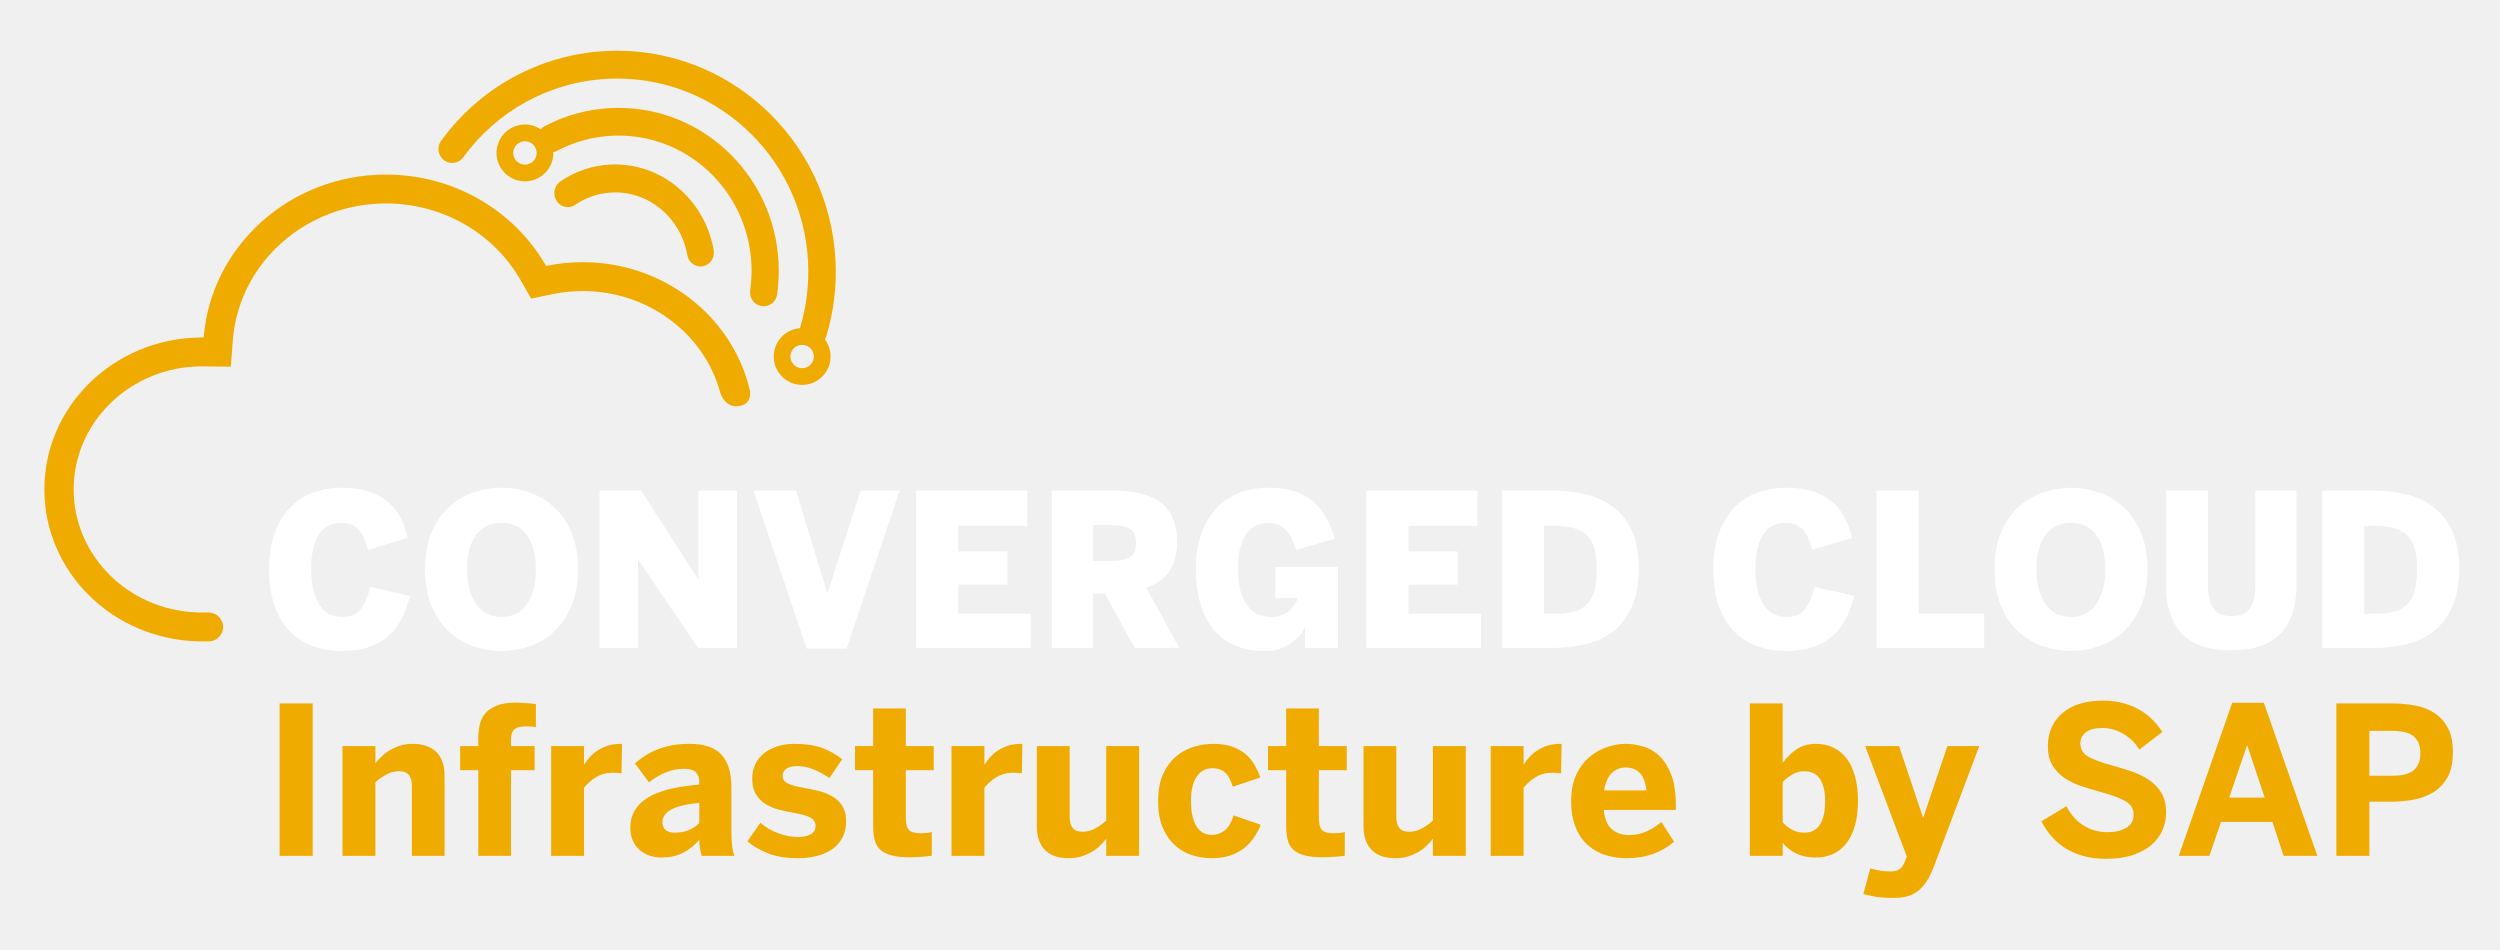
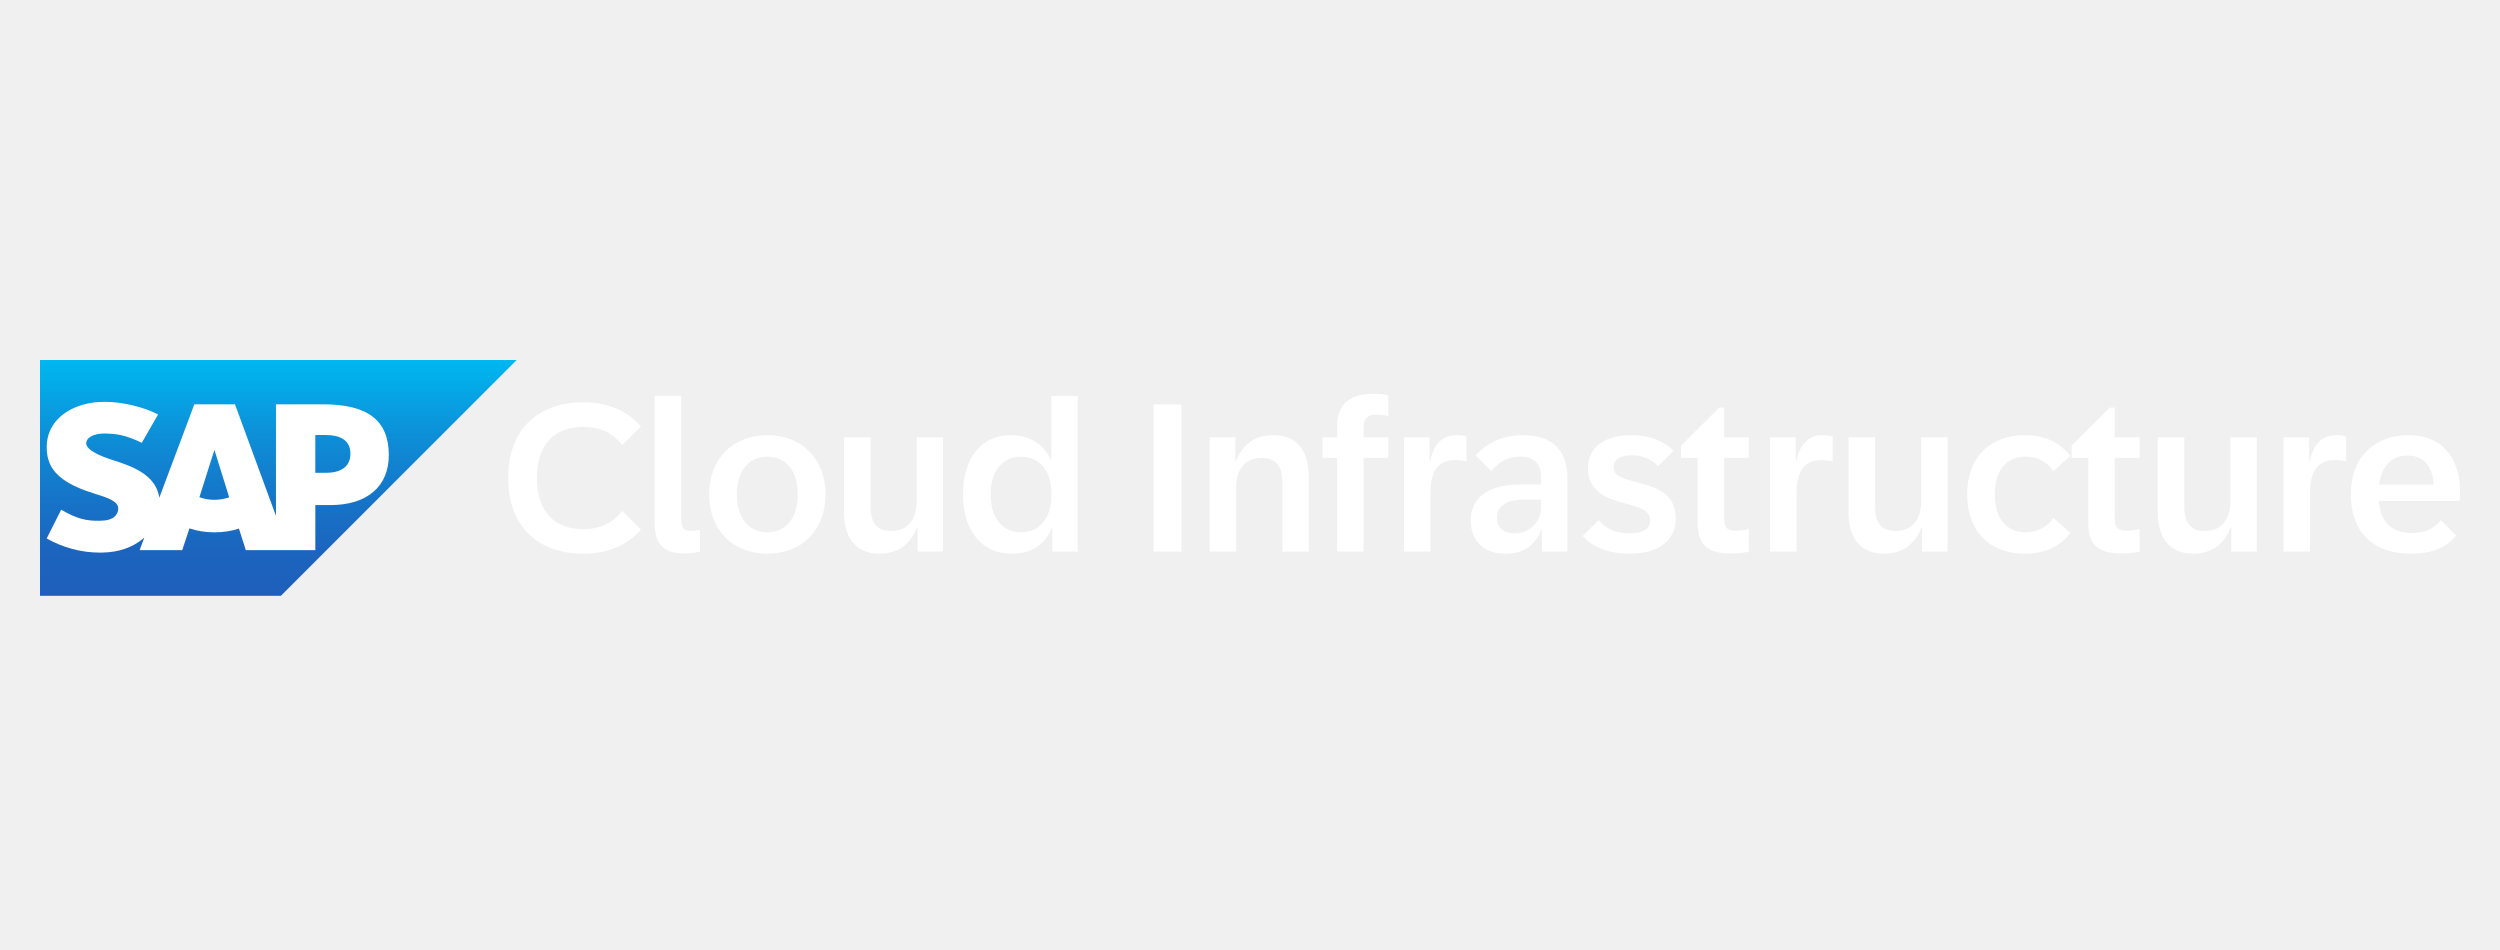
- <svg xmlns="http://www.w3.org/2000/svg" width="250" height="95" viewBox="0 0 250 95">
-   <g fill="none" fill-rule="evenodd" transform="translate(0 3)">
-     <path fill="#F0AB00" d="M19.91,61.135 C11.337,60.981 4.436,54.238 4.436,45.943 C4.436,37.647 11.337,30.904 19.91,30.75 L20.21,30.747 L20.368,30.749 C21.091,21.635 28.975,14.457 38.595,14.457 C45.492,14.457 51.497,18.146 54.61,23.594 C55.789,23.348 57.014,23.218 58.269,23.218 C66.471,23.218 73.327,28.744 75.007,36.125 C75.139,37.332 74.254,37.632 73.596,37.632 C72.972,37.632 72.316,37.176 72.034,36.278 L71.997,36.148 C70.374,30.353 64.825,26.107 58.269,26.107 C57.38,26.107 56.503,26.185 55.645,26.337 L55.217,26.42 L53.113,26.859 L52.057,25.012 C49.432,20.418 44.468,17.466 38.935,17.349 L38.595,17.346 C30.65,17.346 24.067,23.171 23.316,30.681 L23.29,30.974 L23.076,33.671 L20.21,33.636 C13.102,33.636 7.366,39.161 7.366,45.943 C7.366,52.544 12.806,57.969 19.64,58.238 L19.93,58.247 L20.864,58.251 C21.663,58.251 22.31,58.898 22.31,59.696 C22.31,60.495 21.663,61.142 20.864,61.142 L19.91,61.135 Z" />
-     <path fill="#F0AB00" fill-rule="nonzero" d="M83.548,23.001 C83.684,25.607 83.37,28.175 82.63,30.62 C82.595,30.735 82.546,30.843 82.486,30.942 C82.815,31.377 83.022,31.914 83.053,32.501 C83.135,34.068 81.931,35.405 80.364,35.488 C78.797,35.57 77.46,34.366 77.378,32.799 C77.297,31.255 78.464,29.934 79.997,29.817 C79.999,29.813 80.001,29.806 80.003,29.8 C80.648,27.666 80.923,25.423 80.804,23.145 C80.246,12.508 71.257,4.332 60.724,4.884 C54.925,5.188 49.694,8.097 46.326,12.731 C45.876,13.35 45.016,13.482 44.405,13.025 C43.793,12.569 43.662,11.697 44.112,11.079 C47.963,5.78 53.95,2.451 60.578,2.104 C72.625,1.472 82.91,10.827 83.548,23.001 Z M80.154,31.484 C79.506,31.518 79.01,32.068 79.044,32.711 C79.078,33.354 79.628,33.85 80.276,33.816 C80.924,33.782 81.42,33.232 81.386,32.589 C81.352,31.946 80.802,31.45 80.154,31.484 Z M77.856,23.214 C77.911,24.279 77.862,25.367 77.713,26.442 C77.607,27.199 76.919,27.725 76.175,27.616 C75.431,27.507 74.913,26.805 75.019,26.047 C75.144,25.148 75.185,24.24 75.139,23.357 C74.749,15.916 68.494,10.193 61.167,10.577 C59.24,10.678 57.396,11.192 55.725,12.077 C55.598,12.144 55.466,12.188 55.333,12.212 L55.332,12.146 C55.414,13.713 54.21,15.05 52.643,15.132 C51.076,15.214 49.739,14.01 49.657,12.443 C49.575,10.876 50.778,9.539 52.346,9.457 C52.982,9.423 53.581,9.602 54.073,9.932 C54.18,9.805 54.313,9.698 54.467,9.616 C56.481,8.55 58.705,7.93 61.022,7.808 C69.848,7.346 77.385,14.242 77.856,23.214 Z M71.368,22.007 C71.5,22.768 71.016,23.494 70.288,23.629 C69.559,23.763 68.861,23.256 68.728,22.495 C68.078,18.755 64.836,16.058 61.152,16.251 C59.834,16.32 58.589,16.749 57.515,17.486 C56.898,17.911 56.065,17.731 55.656,17.085 C55.247,16.439 55.415,15.571 56.033,15.147 C57.502,14.139 59.207,13.55 61.005,13.456 C66.042,13.192 70.476,16.881 71.368,22.007 Z M52.433,11.128 C51.785,11.162 51.289,11.713 51.323,12.356 C51.357,12.999 51.907,13.494 52.555,13.46 C53.203,13.426 53.699,12.876 53.665,12.233 C53.632,11.59 53.081,11.094 52.433,11.128 Z" />
-     <path fill="#FFF" fill-rule="nonzero" d="M34.203,62.097 C35.272,62.097 36.188,61.958 36.951,61.681 C37.715,61.405 38.367,61.021 38.908,60.53 C39.449,60.038 39.884,59.457 40.212,58.786 C40.541,58.115 40.805,57.382 41.003,56.586 L41.003,56.586 L37.028,55.694 C36.789,56.676 36.465,57.422 36.057,57.93 C35.65,58.439 35.039,58.693 34.224,58.693 C33.19,58.693 32.413,58.261 31.892,57.396 C31.372,56.531 31.112,55.376 31.112,53.93 C31.112,52.456 31.362,51.313 31.861,50.5 C32.361,49.687 33.135,49.281 34.183,49.281 C34.594,49.281 34.943,49.352 35.231,49.494 C35.518,49.636 35.76,49.826 35.955,50.064 C36.15,50.303 36.314,50.587 36.448,50.915 C36.581,51.244 36.703,51.599 36.812,51.979 L36.812,51.979 L40.788,50.786 C40.623,50.094 40.387,49.44 40.079,48.824 C39.771,48.209 39.36,47.678 38.846,47.232 C38.333,46.785 37.698,46.431 36.941,46.168 C36.184,45.905 35.272,45.774 34.203,45.774 C33.21,45.774 32.272,45.929 31.389,46.241 C30.506,46.552 29.733,47.036 29.073,47.693 C28.412,48.351 27.886,49.193 27.496,50.22 C27.106,51.247 26.91,52.484 26.91,53.93 C26.91,55.376 27.099,56.612 27.475,57.64 C27.852,58.667 28.367,59.511 29.021,60.172 C29.675,60.832 30.447,61.318 31.338,61.63 C32.228,61.941 33.183,62.097 34.203,62.097 Z M50.156,62.097 C51.094,62.097 52.02,61.941 52.934,61.63 C53.848,61.318 54.667,60.832 55.389,60.172 C56.112,59.511 56.694,58.667 57.135,57.64 C57.577,56.612 57.798,55.376 57.798,53.93 C57.798,52.484 57.577,51.247 57.135,50.22 C56.694,49.193 56.112,48.351 55.389,47.693 C54.667,47.036 53.848,46.552 52.934,46.241 C52.02,45.929 51.094,45.774 50.156,45.774 C49.218,45.774 48.29,45.929 47.372,46.241 C46.454,46.552 45.634,47.036 44.912,47.693 C44.189,48.351 43.607,49.193 43.166,50.22 C42.724,51.247 42.503,52.484 42.503,53.93 C42.503,55.376 42.724,56.612 43.166,57.64 C43.607,58.667 44.189,59.511 44.912,60.172 C45.634,60.832 46.454,61.318 47.372,61.63 C48.29,61.941 49.218,62.097 50.156,62.097 Z M50.156,58.693 C49.046,58.693 48.194,58.261 47.598,57.396 C47.002,56.531 46.704,55.376 46.704,53.93 C46.704,52.47 47.002,51.33 47.598,50.511 C48.194,49.691 49.046,49.281 50.156,49.281 C51.251,49.281 52.097,49.691 52.693,50.511 C53.289,51.33 53.587,52.47 53.587,53.93 C53.587,55.376 53.289,56.531 52.693,57.396 C52.097,58.261 51.251,58.693 50.156,58.693 Z M63.807,61.796 L63.807,52.996 L63.848,52.996 L69.806,61.796 L73.699,61.796 L73.699,46.064 L69.847,46.064 L69.847,54.885 L69.806,54.885 L64.105,46.064 L59.955,46.064 L59.955,61.796 L63.807,61.796 Z M84.659,61.858 L89.959,46.064 L86.046,46.064 L82.759,56.296 L82.718,56.296 L79.605,46.064 L75.353,46.064 L80.663,61.858 L84.659,61.858 Z M103.077,61.796 L103.077,58.371 L95.825,58.371 L95.825,55.466 L100.745,55.466 L100.745,52.145 L95.825,52.145 L95.825,49.592 L102.727,49.592 L102.727,46.064 L91.613,46.064 L91.613,61.796 L103.077,61.796 Z M109.312,61.796 L109.312,56.337 L110.462,56.337 L113.472,61.796 L117.93,61.796 L114.632,55.777 C115.653,55.424 116.42,54.883 116.933,54.153 C117.447,53.423 117.704,52.436 117.704,51.19 C117.704,50.243 117.557,49.442 117.262,48.788 C116.968,48.134 116.543,47.607 115.988,47.206 C115.434,46.804 114.757,46.514 113.96,46.334 C113.162,46.154 112.263,46.064 111.263,46.064 L111.263,46.064 L105.182,46.064 L105.182,61.796 L109.312,61.796 Z M111.119,53.1 L109.312,53.1 L109.312,49.509 L111.119,49.509 C111.989,49.509 112.621,49.641 113.015,49.904 C113.408,50.167 113.605,50.63 113.605,51.294 C113.605,51.965 113.408,52.434 113.015,52.7 C112.621,52.967 111.989,53.1 111.119,53.1 L111.119,53.1 Z M126.548,62.097 C127.137,62.097 127.659,62.007 128.114,61.827 C128.57,61.647 128.962,61.434 129.291,61.189 C129.619,60.943 129.881,60.685 130.076,60.415 C130.271,60.146 130.396,59.91 130.451,59.71 L130.451,59.71 L130.503,59.71 L130.503,61.796 L133.8,61.796 L133.8,53.702 L127.534,53.702 L127.534,56.804 L129.804,56.804 C129.578,57.385 129.234,57.845 128.772,58.184 C128.31,58.523 127.743,58.693 127.072,58.693 C126.791,58.693 126.464,58.643 126.091,58.542 C125.718,58.442 125.363,58.226 125.028,57.894 C124.692,57.562 124.405,57.074 124.165,56.431 C123.925,55.787 123.805,54.912 123.805,53.805 C123.805,52.927 123.893,52.197 124.067,51.616 C124.242,51.035 124.473,50.571 124.761,50.225 C125.048,49.879 125.379,49.636 125.752,49.494 C126.125,49.352 126.5,49.281 126.877,49.281 C127.479,49.281 128.008,49.478 128.464,49.872 C128.919,50.267 129.304,50.969 129.619,51.979 L129.619,51.979 L133.461,50.889 C133.18,49.859 132.819,49.013 132.377,48.352 C131.936,47.692 131.43,47.171 130.862,46.791 C130.294,46.41 129.674,46.145 129.003,45.997 C128.332,45.848 127.63,45.774 126.897,45.774 C125.733,45.774 124.699,45.964 123.795,46.344 C122.891,46.725 122.128,47.266 121.504,47.968 C120.881,48.671 120.405,49.521 120.077,50.521 C119.748,51.521 119.584,52.636 119.584,53.868 C119.584,55.057 119.712,56.152 119.969,57.152 C120.226,58.152 120.635,59.02 121.196,59.757 C121.758,60.493 122.477,61.067 123.353,61.479 C124.23,61.891 125.295,62.097 126.548,62.097 Z M148.098,61.796 L148.098,58.371 L140.846,58.371 L140.846,55.466 L145.767,55.466 L145.767,52.145 L140.846,52.145 L140.846,49.592 L147.749,49.592 L147.749,46.064 L136.635,46.064 L136.635,61.796 L148.098,61.796 Z M155.32,61.796 C156.456,61.796 157.543,61.671 158.581,61.422 C159.618,61.173 160.529,60.744 161.313,60.135 C162.097,59.526 162.722,58.708 163.188,57.681 C163.653,56.654 163.886,55.369 163.886,53.826 C163.886,52.339 163.657,51.095 163.198,50.096 C162.739,49.096 162.118,48.299 161.334,47.704 C160.55,47.109 159.639,46.687 158.601,46.438 C157.564,46.189 156.47,46.064 155.32,46.064 L155.32,46.064 L150.204,46.064 L150.204,61.796 L155.32,61.796 Z M155.556,58.371 L154.395,58.371 L154.395,49.592 L155.504,49.592 C156.306,49.592 156.973,49.679 157.507,49.852 C158.042,50.025 158.47,50.288 158.791,50.64 C159.113,50.993 159.341,51.439 159.475,51.979 C159.608,52.519 159.675,53.148 159.675,53.868 C159.675,54.663 159.608,55.348 159.475,55.922 C159.341,56.496 159.117,56.963 158.802,57.323 C158.487,57.683 158.066,57.947 157.538,58.117 C157.011,58.286 156.35,58.371 155.556,58.371 L155.556,58.371 Z M178.627,62.097 C179.695,62.097 180.611,61.958 181.374,61.681 C182.138,61.405 182.79,61.021 183.331,60.53 C183.872,60.038 184.307,59.457 184.636,58.786 C184.964,58.115 185.228,57.382 185.427,56.586 L185.427,56.586 L181.451,55.694 C181.212,56.676 180.888,57.422 180.481,57.93 C180.073,58.439 179.462,58.693 178.647,58.693 C177.613,58.693 176.836,58.261 176.315,57.396 C175.795,56.531 175.535,55.376 175.535,53.93 C175.535,52.456 175.785,51.313 176.285,50.5 C176.784,49.687 177.558,49.281 178.606,49.281 C179.017,49.281 179.366,49.352 179.654,49.494 C179.941,49.636 180.183,49.826 180.378,50.064 C180.573,50.303 180.737,50.587 180.871,50.915 C181.004,51.244 181.126,51.599 181.236,51.979 L181.236,51.979 L185.211,50.786 C185.046,50.094 184.81,49.44 184.502,48.824 C184.194,48.209 183.783,47.678 183.269,47.232 C182.756,46.785 182.121,46.431 181.364,46.168 C180.607,45.905 179.695,45.774 178.627,45.774 C177.634,45.774 176.695,45.929 175.812,46.241 C174.929,46.552 174.157,47.036 173.496,47.693 C172.835,48.351 172.309,49.193 171.919,50.22 C171.529,51.247 171.333,52.484 171.333,53.93 C171.333,55.376 171.522,56.612 171.898,57.64 C172.275,58.667 172.79,59.511 173.444,60.172 C174.098,60.832 174.87,61.318 175.761,61.63 C176.651,61.941 177.606,62.097 178.627,62.097 Z M198.41,61.796 L198.41,58.371 L191.867,58.371 L191.867,46.064 L187.656,46.064 L187.656,61.796 L198.41,61.796 Z M207.1,62.097 C208.038,62.097 208.965,61.941 209.879,61.63 C210.793,61.318 211.611,60.832 212.334,60.172 C213.056,59.511 213.638,58.667 214.08,57.64 C214.522,56.612 214.743,55.376 214.743,53.93 C214.743,52.484 214.522,51.247 214.08,50.22 C213.638,49.193 213.056,48.351 212.334,47.693 C211.611,47.036 210.793,46.552 209.879,46.241 C208.965,45.929 208.038,45.774 207.1,45.774 C206.162,45.774 205.234,45.929 204.317,46.241 C203.399,46.552 202.579,47.036 201.856,47.693 C201.134,48.351 200.552,49.193 200.11,50.22 C199.669,51.247 199.448,52.484 199.448,53.93 C199.448,55.376 199.669,56.612 200.11,57.64 C200.552,58.667 201.134,59.511 201.856,60.172 C202.579,60.832 203.399,61.318 204.317,61.63 C205.234,61.941 206.162,62.097 207.1,62.097 Z M207.1,58.693 C205.991,58.693 205.138,58.261 204.543,57.396 C203.947,56.531 203.649,55.376 203.649,53.93 C203.649,52.47 203.947,51.33 204.543,50.511 C205.138,49.691 205.991,49.281 207.1,49.281 C208.196,49.281 209.042,49.691 209.637,50.511 C210.233,51.33 210.531,52.47 210.531,53.93 C210.531,55.376 210.233,56.531 209.637,57.396 C209.042,58.261 208.196,58.693 207.1,58.693 Z M223.135,62.034 C225.401,62.034 227.053,61.464 228.091,60.322 C229.128,59.181 229.647,57.569 229.647,55.486 L229.647,55.486 L229.647,46.064 L225.528,46.064 L225.528,55.466 C225.528,56.552 225.345,57.347 224.979,57.852 C224.612,58.357 224.011,58.61 223.176,58.61 C222.333,58.61 221.726,58.357 221.353,57.852 C220.979,57.347 220.793,56.552 220.793,55.466 L220.793,55.466 L220.793,46.064 L216.591,46.064 L216.591,55.486 C216.591,57.569 217.114,59.181 218.158,60.322 C219.202,61.464 220.861,62.034 223.135,62.034 Z M237.351,61.796 C238.488,61.796 239.575,61.671 240.612,61.422 C241.65,61.173 242.561,60.744 243.345,60.135 C244.129,59.526 244.754,58.708 245.219,57.681 C245.685,56.654 245.918,55.369 245.918,53.826 C245.918,52.339 245.688,51.095 245.23,50.096 C244.771,49.096 244.149,48.299 243.365,47.704 C242.581,47.109 241.67,46.687 240.633,46.438 C239.595,46.189 238.501,46.064 237.351,46.064 L237.351,46.064 L232.236,46.064 L232.236,61.796 L237.351,61.796 Z M237.587,58.371 L236.427,58.371 L236.427,49.592 L237.536,49.592 C238.337,49.592 239.005,49.679 239.539,49.852 C240.073,50.025 240.501,50.288 240.823,50.64 C241.145,50.993 241.372,51.439 241.506,51.979 C241.64,52.519 241.706,53.148 241.706,53.868 C241.706,54.663 241.64,55.348 241.506,55.922 C241.372,56.496 241.148,56.963 240.833,57.323 C240.518,57.683 240.097,57.947 239.57,58.117 C239.042,58.286 238.382,58.371 237.587,58.371 L237.587,58.371 Z" />
-     <path fill="#F0AB00" fill-rule="nonzero" d="M31.27,82.59 L31.27,67.343 L27.96,67.343 L27.96,82.59 L31.27,82.59 Z M37.54,82.59 L37.54,75.218 C37.906,74.903 38.283,74.641 38.671,74.434 C39.06,74.226 39.471,74.122 39.903,74.122 C40.368,74.122 40.698,74.249 40.895,74.504 C41.091,74.759 41.189,75.134 41.189,75.63 L41.189,75.63 L41.189,82.59 L44.458,82.59 L44.458,74.574 C44.458,74.011 44.38,73.528 44.224,73.126 C44.068,72.724 43.85,72.395 43.571,72.14 C43.292,71.886 42.958,71.696 42.569,71.572 C42.181,71.448 41.757,71.386 41.298,71.386 C40.82,71.386 40.386,71.448 39.997,71.572 C39.609,71.696 39.258,71.854 38.946,72.045 C38.633,72.236 38.361,72.446 38.128,72.674 C37.896,72.902 37.7,73.123 37.54,73.337 L37.54,73.337 L37.54,71.607 L34.25,71.607 L34.25,82.59 L37.54,82.59 Z M51.098,82.59 L51.098,74.021 L53.46,74.021 L53.46,71.607 L51.098,71.607 L51.098,70.954 C51.098,70.665 51.137,70.432 51.217,70.255 C51.297,70.077 51.408,69.943 51.551,69.852 C51.694,69.762 51.859,69.703 52.045,69.676 C52.231,69.65 52.427,69.636 52.633,69.636 C52.792,69.636 52.97,69.643 53.166,69.656 C53.362,69.67 53.503,69.69 53.59,69.717 L53.59,69.717 L53.59,67.413 C53.55,67.4 53.452,67.385 53.296,67.368 C53.14,67.351 52.962,67.336 52.762,67.323 C52.563,67.309 52.362,67.296 52.159,67.283 C51.957,67.269 51.772,67.263 51.606,67.263 C50.802,67.263 50.152,67.363 49.657,67.564 C49.162,67.765 48.778,68.034 48.506,68.369 C48.233,68.704 48.052,69.088 47.962,69.52 C47.873,69.953 47.828,70.397 47.828,70.853 L47.828,70.853 L47.828,71.607 L46.014,71.607 L46.014,74.021 L47.828,74.021 L47.828,82.59 L51.098,82.59 Z M58.405,82.59 L58.405,75.771 C58.717,75.376 59.114,75.027 59.596,74.725 C60.078,74.424 60.644,74.273 61.296,74.273 C61.409,74.273 61.563,74.279 61.759,74.293 C61.955,74.306 62.087,74.32 62.153,74.333 L62.153,74.333 L62.203,71.386 L62.093,71.386 C61.582,71.386 61.131,71.452 60.742,71.582 C60.354,71.713 60.013,71.877 59.721,72.075 C59.428,72.273 59.176,72.493 58.963,72.734 C58.75,72.975 58.571,73.213 58.425,73.448 L58.425,73.448 L58.405,73.448 L58.405,71.607 L55.115,71.607 L55.115,82.59 L58.405,82.59 Z M66.141,82.751 C66.951,82.751 67.661,82.6 68.269,82.299 C68.877,81.997 69.43,81.558 69.929,80.981 C69.929,81.296 69.954,81.585 70.004,81.846 C70.053,82.108 70.111,82.356 70.178,82.59 L70.178,82.59 L73.448,82.59 C73.335,82.316 73.255,81.965 73.208,81.539 C73.162,81.114 73.139,80.572 73.139,79.915 L73.139,79.915 L73.139,75.691 C73.139,74.276 72.811,73.205 72.157,72.477 C71.502,71.75 70.427,71.386 68.932,71.386 C68.254,71.386 67.639,71.441 67.088,71.552 C66.536,71.663 66.043,71.81 65.607,71.995 C65.172,72.179 64.78,72.389 64.431,72.623 C64.082,72.858 63.771,73.096 63.499,73.337 L63.499,73.337 L64.894,75.238 C65.393,74.836 65.94,74.509 66.534,74.258 C67.129,74.006 67.772,73.88 68.463,73.88 C68.995,73.88 69.372,73.999 69.595,74.238 C69.817,74.476 69.929,74.796 69.929,75.198 L69.929,75.198 L69.929,75.46 C67.536,75.654 65.788,76.108 64.685,76.822 C63.582,77.536 63.03,78.524 63.03,79.784 C63.03,80.254 63.112,80.674 63.275,81.047 C63.437,81.419 63.662,81.73 63.947,81.982 C64.233,82.233 64.564,82.424 64.939,82.555 C65.315,82.686 65.715,82.751 66.141,82.751 Z M67.446,80.267 C67.088,80.267 66.797,80.18 66.574,80.006 C66.352,79.831 66.24,79.566 66.24,79.211 C66.24,78.701 66.529,78.286 67.108,77.964 C67.686,77.642 68.626,77.414 69.929,77.28 L69.929,77.28 L69.929,79.312 C69.663,79.587 69.326,79.814 68.917,79.996 C68.508,80.177 68.018,80.267 67.446,80.267 Z M79.818,82.822 C80.443,82.822 81.044,82.753 81.622,82.616 C82.2,82.478 82.71,82.262 83.152,81.967 C83.594,81.672 83.948,81.286 84.214,80.81 C84.48,80.334 84.613,79.768 84.613,79.11 C84.613,78.494 84.483,77.986 84.224,77.587 C83.965,77.188 83.629,76.868 83.217,76.626 C82.805,76.385 82.333,76.202 81.802,76.078 C81.27,75.954 80.738,75.845 80.207,75.751 C79.529,75.63 79.035,75.486 78.726,75.319 C78.417,75.151 78.263,74.903 78.263,74.574 C78.263,74.273 78.389,74.036 78.641,73.865 C78.894,73.694 79.26,73.609 79.738,73.609 C80.256,73.609 80.78,73.713 81.308,73.921 C81.837,74.129 82.38,74.424 82.938,74.806 L82.938,74.806 L84.224,72.925 C83.626,72.449 82.96,72.073 82.225,71.799 C81.491,71.524 80.565,71.386 79.449,71.386 C78.838,71.386 78.276,71.465 77.764,71.623 C77.253,71.78 76.807,72.006 76.428,72.301 C76.05,72.596 75.754,72.96 75.541,73.393 C75.329,73.825 75.222,74.316 75.222,74.866 C75.222,75.51 75.348,76.034 75.601,76.44 C75.854,76.846 76.181,77.173 76.583,77.421 C76.985,77.669 77.44,77.855 77.949,77.979 C78.457,78.103 78.97,78.212 79.489,78.306 C80.24,78.44 80.771,78.598 81.084,78.779 C81.396,78.96 81.552,79.241 81.552,79.623 C81.552,79.979 81.393,80.247 81.074,80.428 C80.755,80.609 80.336,80.7 79.818,80.7 C79.153,80.7 78.48,80.572 77.799,80.317 C77.118,80.063 76.531,79.714 76.04,79.271 L76.04,79.271 L74.734,81.132 C75.292,81.608 75.98,82.009 76.797,82.334 C77.615,82.659 78.622,82.822 79.818,82.822 Z M91.013,82.731 C91.186,82.731 91.385,82.725 91.611,82.711 C91.837,82.698 92.055,82.684 92.264,82.671 C92.473,82.657 92.661,82.641 92.827,82.621 C92.993,82.6 93.11,82.584 93.176,82.57 L93.176,82.57 L93.176,80.197 C93.063,80.244 92.902,80.277 92.693,80.297 C92.483,80.317 92.282,80.327 92.089,80.327 C91.491,80.327 91.091,80.217 90.888,79.996 C90.685,79.774 90.584,79.369 90.584,78.779 L90.584,78.779 L90.584,74.021 L93.375,74.021 L93.375,71.607 L90.584,71.607 L90.584,67.846 L87.314,67.846 L87.314,71.607 L85.5,71.607 L85.5,74.021 L87.314,74.021 L87.314,79.503 C87.314,80.026 87.356,80.485 87.439,80.881 C87.522,81.276 87.692,81.611 87.947,81.886 C88.203,82.161 88.577,82.371 89.069,82.515 C89.561,82.659 90.209,82.731 91.013,82.731 Z M98.44,82.59 L98.44,75.771 C98.752,75.376 99.149,75.027 99.631,74.725 C100.113,74.424 100.679,74.273 101.331,74.273 C101.444,74.273 101.598,74.279 101.794,74.293 C101.99,74.306 102.121,74.32 102.188,74.333 L102.188,74.333 L102.238,71.386 L102.128,71.386 C101.616,71.386 101.166,71.452 100.777,71.582 C100.388,71.713 100.048,71.877 99.755,72.075 C99.463,72.273 99.211,72.493 98.998,72.734 C98.785,72.975 98.606,73.213 98.46,73.448 L98.46,73.448 L98.44,73.448 L98.44,71.607 L95.15,71.607 L95.15,82.59 L98.44,82.59 Z M106.863,82.822 C107.342,82.822 107.775,82.76 108.164,82.636 C108.553,82.512 108.904,82.356 109.216,82.168 C109.528,81.98 109.799,81.771 110.028,81.539 C110.258,81.308 110.455,81.088 110.621,80.881 L110.621,80.881 L110.621,82.59 L113.911,82.59 L113.911,71.607 L110.621,71.607 L110.621,79.07 C110.256,79.385 109.879,79.649 109.49,79.86 C109.101,80.071 108.688,80.177 108.249,80.177 C107.79,80.177 107.461,80.047 107.262,79.789 C107.063,79.531 106.963,79.154 106.963,78.658 L106.963,78.658 L106.963,71.607 L103.683,71.607 L103.683,79.623 C103.683,80.187 103.761,80.671 103.917,81.077 C104.074,81.482 104.295,81.816 104.58,82.077 C104.866,82.339 105.203,82.528 105.592,82.646 C105.981,82.763 106.405,82.822 106.863,82.822 Z M121.159,82.822 C121.883,82.822 122.513,82.728 123.048,82.54 C123.583,82.352 124.045,82.104 124.433,81.796 C124.822,81.487 125.149,81.13 125.415,80.725 C125.681,80.319 125.904,79.905 126.083,79.483 L126.083,79.483 L123.362,78.537 C123.129,79.275 122.823,79.784 122.445,80.066 C122.066,80.348 121.657,80.488 121.218,80.488 C120.84,80.488 120.517,80.406 120.251,80.242 C119.986,80.078 119.768,79.845 119.598,79.543 C119.429,79.241 119.303,78.888 119.22,78.482 C119.137,78.076 119.095,77.625 119.095,77.129 C119.095,76.029 119.289,75.203 119.678,74.65 C120.067,74.097 120.594,73.82 121.258,73.82 C121.737,73.82 122.139,73.953 122.464,74.217 C122.79,74.482 123.063,74.967 123.282,75.671 L123.282,75.671 L126.043,74.745 C125.877,74.303 125.678,73.879 125.445,73.473 C125.213,73.067 124.913,72.71 124.548,72.402 C124.182,72.094 123.734,71.847 123.202,71.663 C122.67,71.478 122.036,71.386 121.298,71.386 C120.7,71.386 120.079,71.478 119.434,71.663 C118.789,71.847 118.198,72.159 117.659,72.598 C117.121,73.037 116.679,73.624 116.334,74.358 C115.988,75.092 115.815,76.009 115.815,77.109 C115.815,78.182 115.975,79.082 116.294,79.809 C116.613,80.537 117.026,81.124 117.535,81.57 C118.043,82.015 118.615,82.336 119.25,82.53 C119.884,82.725 120.521,82.822 121.159,82.822 Z M132.314,82.731 C132.486,82.731 132.686,82.725 132.912,82.711 C133.138,82.698 133.355,82.684 133.565,82.671 C133.774,82.657 133.962,82.641 134.128,82.621 C134.294,82.6 134.41,82.584 134.477,82.57 L134.477,82.57 L134.477,80.197 C134.364,80.244 134.203,80.277 133.993,80.297 C133.784,80.317 133.583,80.327 133.39,80.327 C132.792,80.327 132.392,80.217 132.189,79.996 C131.986,79.774 131.885,79.369 131.885,78.779 L131.885,78.779 L131.885,74.021 L134.676,74.021 L134.676,71.607 L131.885,71.607 L131.885,67.846 L128.615,67.846 L128.615,71.607 L126.801,71.607 L126.801,74.021 L128.615,74.021 L128.615,79.503 C128.615,80.026 128.657,80.485 128.74,80.881 C128.823,81.276 128.992,81.611 129.248,81.886 C129.504,82.161 129.878,82.371 130.37,82.515 C130.862,82.659 131.51,82.731 132.314,82.731 Z M139.531,82.822 C140.01,82.822 140.443,82.76 140.832,82.636 C141.221,82.512 141.571,82.356 141.884,82.168 C142.196,81.98 142.467,81.771 142.696,81.539 C142.925,81.308 143.123,81.088 143.289,80.881 L143.289,80.881 L143.289,82.59 L146.579,82.59 L146.579,71.607 L143.289,71.607 L143.289,79.07 C142.924,79.385 142.547,79.649 142.158,79.86 C141.769,80.071 141.355,80.177 140.917,80.177 C140.458,80.177 140.129,80.047 139.93,79.789 C139.73,79.531 139.631,79.154 139.631,78.658 L139.631,78.658 L139.631,71.607 L136.351,71.607 L136.351,79.623 C136.351,80.187 136.429,80.671 136.585,81.077 C136.741,81.482 136.962,81.816 137.248,82.077 C137.534,82.339 137.871,82.528 138.26,82.646 C138.649,82.763 139.073,82.822 139.531,82.822 Z M152.361,82.59 L152.361,75.771 C152.673,75.376 153.07,75.027 153.552,74.725 C154.034,74.424 154.601,74.273 155.252,74.273 C155.365,74.273 155.519,74.279 155.715,74.293 C155.912,74.306 156.043,74.32 156.109,74.333 L156.109,74.333 L156.159,71.386 L156.049,71.386 C155.538,71.386 155.087,71.452 154.699,71.582 C154.31,71.713 153.969,71.877 153.677,72.075 C153.384,72.273 153.132,72.493 152.919,72.734 C152.707,72.975 152.527,73.213 152.381,73.448 L152.381,73.448 L152.361,73.448 L152.361,71.607 L149.071,71.607 L149.071,82.59 L152.361,82.59 Z M162.669,82.822 C164.543,82.822 166.121,82.272 167.404,81.172 L167.404,81.172 L166.138,79.191 C165.766,79.533 165.297,79.838 164.732,80.106 C164.167,80.374 163.559,80.508 162.908,80.508 C162.217,80.508 161.644,80.316 161.188,79.93 C160.733,79.545 160.462,78.899 160.376,77.994 L160.376,77.994 L167.583,77.994 L167.583,77.501 C167.583,76.254 167.427,75.235 167.115,74.444 C166.802,73.652 166.405,73.031 165.924,72.578 C165.442,72.125 164.903,71.814 164.309,71.643 C163.714,71.472 163.137,71.386 162.579,71.386 C162.021,71.386 161.423,71.485 160.785,71.683 C160.147,71.881 159.555,72.203 159.01,72.648 C158.465,73.094 158.013,73.681 157.654,74.408 C157.296,75.136 157.116,76.036 157.116,77.109 C157.116,78.168 157.272,79.062 157.585,79.789 C157.897,80.517 158.311,81.104 158.826,81.549 C159.341,81.995 159.932,82.319 160.6,82.52 C161.268,82.721 161.958,82.822 162.669,82.822 Z M164.643,76.043 L160.416,76.043 C160.542,75.232 160.803,74.647 161.198,74.288 C161.594,73.929 162.047,73.75 162.559,73.75 C163.789,73.75 164.483,74.514 164.643,76.043 L164.643,76.043 Z M181.57,82.751 C182.201,82.751 182.774,82.636 183.289,82.404 C183.804,82.173 184.25,81.819 184.625,81.343 C185.001,80.867 185.29,80.275 185.492,79.568 C185.695,78.861 185.796,78.034 185.796,77.089 C185.796,76.143 185.695,75.314 185.492,74.6 C185.29,73.885 185.004,73.292 184.635,72.819 C184.266,72.347 183.824,71.99 183.309,71.748 C182.794,71.507 182.231,71.386 181.619,71.386 C180.815,71.386 180.144,71.579 179.606,71.964 C179.067,72.35 178.622,72.794 178.27,73.297 L178.27,73.297 L178.27,67.343 L174.98,67.343 L174.98,82.59 L178.27,82.59 L178.27,81.293 C178.675,81.762 179.144,82.123 179.676,82.374 C180.207,82.626 180.839,82.751 181.57,82.751 Z M180.453,80.267 C180.015,80.267 179.629,80.183 179.297,80.016 C178.964,79.848 178.622,79.593 178.27,79.251 L178.27,79.251 L178.27,75.198 C178.542,74.923 178.861,74.675 179.227,74.454 C179.592,74.232 179.988,74.122 180.413,74.122 C181.144,74.122 181.678,74.39 182.013,74.926 C182.349,75.463 182.517,76.19 182.517,77.109 C182.517,78.115 182.346,78.893 182.003,79.442 C181.661,79.992 181.144,80.267 180.453,80.267 Z M189.435,86.795 C189.98,86.795 190.457,86.726 190.866,86.588 C191.274,86.451 191.632,86.248 191.937,85.98 C192.243,85.712 192.509,85.391 192.735,85.019 C192.961,84.647 193.167,84.223 193.353,83.747 L193.353,83.747 L197.928,71.607 L194.738,71.607 L192.336,78.738 L192.296,78.738 L189.904,71.607 L186.514,71.607 L190.681,82.651 L190.472,83.184 C190.339,83.532 190.163,83.779 189.943,83.923 C189.724,84.067 189.438,84.139 189.086,84.139 C188.594,84.139 188.166,84.101 187.8,84.024 C187.435,83.947 187.175,83.888 187.023,83.848 L187.023,83.848 L186.335,86.402 C186.621,86.483 187.004,86.568 187.486,86.659 C187.968,86.749 188.618,86.795 189.435,86.795 Z M210.569,82.882 C211.619,82.882 212.525,82.755 213.285,82.5 C214.046,82.245 214.671,81.905 215.16,81.479 C215.648,81.053 216.012,80.562 216.251,80.006 C216.49,79.449 216.61,78.862 216.61,78.245 C216.61,77.461 216.451,76.807 216.132,76.284 C215.813,75.761 215.394,75.325 214.876,74.977 C214.357,74.628 213.772,74.345 213.121,74.127 C212.47,73.909 211.808,73.709 211.137,73.528 C210.147,73.254 209.383,72.969 208.844,72.674 C208.306,72.379 208.037,71.929 208.037,71.326 C208.037,70.87 208.225,70.501 208.6,70.219 C208.976,69.938 209.516,69.797 210.22,69.797 C210.958,69.797 211.662,69.993 212.333,70.385 C213.005,70.778 213.54,71.302 213.938,71.959 L213.938,71.959 L216.241,70.189 C215.969,69.78 215.65,69.386 215.284,69.008 C214.919,68.629 214.49,68.295 213.998,68.007 C213.506,67.718 212.952,67.489 212.333,67.318 C211.715,67.147 211.018,67.061 210.24,67.061 C209.423,67.061 208.68,67.164 208.012,67.368 C207.344,67.573 206.773,67.871 206.297,68.263 C205.822,68.655 205.452,69.133 205.186,69.696 C204.92,70.26 204.787,70.897 204.787,71.607 C204.787,72.405 204.948,73.062 205.271,73.579 C205.593,74.095 206.015,74.521 206.537,74.856 C207.058,75.191 207.646,75.463 208.301,75.671 C208.956,75.879 209.622,76.076 210.3,76.264 C211.297,76.539 212.056,76.831 212.578,77.139 C213.099,77.448 213.36,77.89 213.36,78.467 C213.36,79.057 213.116,79.496 212.628,79.784 C212.139,80.073 211.506,80.217 210.728,80.217 C209.858,80.217 209.065,79.994 208.351,79.548 C207.636,79.102 207.07,78.46 206.651,77.622 L206.651,77.622 L204.139,79.131 C204.425,79.68 204.765,80.185 205.161,80.644 C205.556,81.104 206.018,81.497 206.547,81.826 C207.075,82.155 207.673,82.413 208.341,82.6 C209.009,82.788 209.752,82.882 210.569,82.882 Z M220.937,82.59 L222.103,79.191 L227.247,79.191 L228.363,82.59 L231.733,82.59 L226.389,67.283 L223.219,67.283 L217.876,82.59 L220.937,82.59 Z M226.469,76.757 L222.92,76.757 L224.695,71.567 L224.735,71.567 L226.469,76.757 Z M236.937,82.59 L236.937,77.169 L239.08,77.169 C239.831,77.169 240.577,77.104 241.318,76.973 C242.059,76.842 242.727,76.596 243.322,76.234 C243.916,75.872 244.393,75.371 244.752,74.73 C245.111,74.09 245.29,73.257 245.29,72.231 C245.29,71.225 245.121,70.407 244.782,69.777 C244.443,69.147 243.988,68.649 243.416,68.283 C242.845,67.918 242.187,67.67 241.442,67.539 C240.698,67.408 239.927,67.343 239.13,67.343 L239.13,67.343 L233.637,67.343 L233.637,82.59 L236.937,82.59 Z M239.209,74.574 L236.937,74.574 L236.937,70.089 L239.209,70.089 C240.253,70.089 240.986,70.281 241.408,70.667 C241.83,71.053 242.041,71.601 242.041,72.311 C242.041,73.056 241.826,73.619 241.398,74.001 C240.969,74.383 240.24,74.574 239.209,74.574 L239.209,74.574 Z" />
-   </g>
+ <svg xmlns="http://www.w3.org/2000/svg" width="250" height="95" viewBox="0 0 250 95" fill="none">
+   <path fill-rule="evenodd" clip-rule="evenodd" d="M4 59.581H28.09L51.668 36H4V59.581Z" fill="url(#paint0_linear_78_10)" />
+   <path fill-rule="evenodd" clip-rule="evenodd" d="M32.288 40.434L27.596 40.431V51.587L23.498 40.431H19.434L15.934 49.761C15.562 47.408 13.128 46.596 11.213 45.987C9.95 45.581 8.608 44.983 8.621 44.324C8.631 43.783 9.34 43.279 10.745 43.355C11.69 43.404 12.522 43.481 14.18 44.281L15.811 41.441C14.298 40.671 12.207 40.186 10.495 40.183H10.486C8.489 40.183 6.825 40.831 5.792 41.896C5.073 42.642 4.686 43.587 4.67 44.633C4.644 46.073 5.172 47.094 6.28 47.908C7.218 48.596 8.416 49.04 9.471 49.368C10.774 49.771 11.837 50.123 11.824 50.871C11.815 51.143 11.711 51.397 11.515 51.604C11.191 51.938 10.692 52.065 10.003 52.076C8.674 52.105 7.688 51.897 6.118 50.969L4.669 53.847C6.234 54.739 8.088 55.261 9.98 55.261L10.224 55.258C11.871 55.228 13.2 54.759 14.261 53.904C14.323 53.856 14.377 53.806 14.433 53.755L13.963 55.012H18.225L18.941 52.837C19.69 53.093 20.542 53.234 21.446 53.234C22.351 53.234 23.157 53.099 23.892 52.858L24.581 55.011H31.533V50.508H33.05C36.713 50.508 38.881 48.641 38.881 45.514C38.881 42.03 36.775 40.431 32.291 40.431L32.288 40.434ZM21.444 49.98C20.897 49.98 20.383 49.886 19.941 49.718L21.428 45.026H21.456L22.917 49.731C22.478 49.887 21.976 49.98 21.444 49.98ZM32.564 47.283H31.53V43.502H32.564C33.942 43.502 35.041 43.96 35.041 45.368C35.041 46.775 33.942 47.283 32.564 47.283Z" fill="white" />
+   <path d="M241.05 55.368C237.385 55.368 235.088 53.27 235.088 49.448C235.088 45.469 237.709 43.517 240.821 43.517C244.643 43.517 246 46.315 246 49.093C246 49.427 245.979 49.772 245.958 50.095H237.876C238.064 52.267 239.192 53.301 241.176 53.301C242.46 53.301 243.316 52.925 244.089 52.027L245.624 53.562C244.559 54.763 243.254 55.368 241.05 55.368ZM237.918 48.456H243.369C243.222 46.44 242.241 45.553 240.758 45.553C239.296 45.553 238.179 46.44 237.918 48.456Z" fill="white" />
+   <path d="M228.355 55.16V43.736H230.914V46.19H230.955C231.342 44.362 232.198 43.517 233.629 43.517C234.046 43.517 234.401 43.59 234.61 43.663V46.138C234.328 46.065 233.911 46.002 233.514 46.002C231.634 46.002 230.997 47.297 230.997 49.416V55.16H228.355Z" fill="white" />
+   <path d="M219.325 55.368C216.882 55.368 215.775 53.698 215.775 51.265V43.736H218.427V50.638C218.427 52.163 218.949 53.102 220.484 53.102C222.061 53.102 223.043 52.048 223.043 50.127V43.736H225.674V55.16H223.126V52.748H223.074C222.552 54.063 221.518 55.368 219.325 55.368Z" fill="white" />
+   <path d="M212.144 55.348C209.846 55.348 208.834 54.502 208.834 52.309V45.783H207.163V44.571L210.974 40.77H211.475V43.736H213.95V45.783H211.475V51.797C211.475 52.8 211.799 53.071 212.697 53.071C213.146 53.071 213.574 52.998 213.95 52.894V55.16C213.491 55.275 212.812 55.348 212.144 55.348Z" fill="white" />
+   <path d="M202.466 55.368C199.094 55.368 196.713 53.238 196.713 49.448C196.713 45.647 199.094 43.517 202.466 43.517C204.628 43.517 206.121 44.373 207.03 45.605L205.338 47.098C204.68 46.179 203.803 45.668 202.581 45.668C200.733 45.668 199.48 46.921 199.48 49.448C199.48 51.975 200.733 53.228 202.581 53.228C203.792 53.228 204.67 52.706 205.338 51.787L207.03 53.29C206.121 54.523 204.628 55.368 202.466 55.368Z" fill="white" />
+   <path d="M188.403 55.368C185.96 55.368 184.853 53.698 184.853 51.265V43.736H187.505V50.638C187.505 52.163 188.027 53.102 189.562 53.102C191.139 53.102 192.121 52.048 192.121 50.127V43.736H194.752V55.16H192.204V52.748H192.152C191.63 54.063 190.596 55.368 188.403 55.368Z" fill="white" />
+   <path d="M177.013 55.16V43.736H179.572V46.19H179.613C180 44.362 180.856 43.517 182.287 43.517C182.704 43.517 183.059 43.59 183.268 43.663V46.138C182.986 46.065 182.569 46.002 182.172 46.002C180.292 46.002 179.655 47.297 179.655 49.416V55.16H177.013Z" fill="white" />
+   <path d="M173.079 55.348C170.782 55.348 169.769 54.502 169.769 52.309V45.783H168.098V44.571L171.91 40.77H172.411V43.736H174.886V45.783H172.411V51.797C172.411 52.8 172.735 53.071 173.633 53.071C174.082 53.071 174.51 52.998 174.886 52.894V55.16C174.426 55.275 173.748 55.348 173.079 55.348Z" fill="white" />
+   <path d="M162.984 55.368C160.99 55.368 159.371 54.805 158.264 53.604L159.852 52.017C160.76 53.019 161.742 53.332 162.942 53.332C164.101 53.332 165.01 52.998 165.01 52.058C165.01 51.025 164.039 50.743 162.399 50.314C160.635 49.855 158.797 49.114 158.797 46.858C158.797 44.738 160.426 43.517 163.13 43.517C164.895 43.517 166.347 44.06 167.37 45.072L165.824 46.618C165.052 45.824 164.101 45.532 163.172 45.532C162.076 45.532 161.355 45.908 161.355 46.743C161.355 47.589 162.285 47.861 163.83 48.268C165.636 48.727 167.579 49.354 167.579 51.87C167.579 54.084 165.793 55.368 162.984 55.368Z" fill="white" />
+   <path d="M150.487 55.368C148.493 55.368 147.073 54.178 147.073 52.048C147.073 49.594 149.078 48.445 152.043 48.445H154.111V47.787C154.111 46.409 153.443 45.657 152.054 45.657C150.759 45.657 149.85 46.211 149.14 47.109L147.564 45.542C148.618 44.394 150.049 43.517 152.336 43.517C155.239 43.517 156.742 45.031 156.742 47.798V55.16H154.194V53.04H154.132C153.432 54.638 152.283 55.368 150.487 55.368ZM149.704 51.797C149.704 52.748 150.352 53.332 151.427 53.332C153.129 53.332 154.111 52.048 154.111 50.701V49.959H152.492C150.978 49.959 149.704 50.367 149.704 51.797Z" fill="white" />
+   <path d="M140.392 55.16V43.736H142.951V46.19H142.993C143.379 44.362 144.235 43.517 145.666 43.517C146.083 43.517 146.438 43.59 146.647 43.663V46.138C146.365 46.065 145.948 46.002 145.551 46.002C143.671 46.002 143.034 47.297 143.034 49.416V55.16H140.392Z" fill="white" />
+   <path d="M133.712 42.639C133.712 40.729 134.641 39.382 137.356 39.382C137.951 39.382 138.494 39.444 138.829 39.538V41.627C138.557 41.533 138.16 41.459 137.732 41.459C136.584 41.459 136.354 41.971 136.354 42.848V43.736H138.829V45.783H136.354V55.16H133.712V45.783H132.26V43.736H133.712V42.639Z" fill="white" />
+   <path d="M120.975 55.16V43.736H123.533V46.138H123.575C124.097 44.832 125.141 43.517 127.324 43.517C129.778 43.517 130.874 45.187 130.874 47.62V55.16H128.232V48.257C128.232 46.722 127.7 45.793 126.165 45.793C124.588 45.793 123.617 46.837 123.617 48.759V55.16H120.975Z" fill="white" />
+   <path d="M115.36 55.16V40.447H118.137V55.16H115.36Z" fill="white" />
+   <path d="M101.143 55.368C98.24 55.368 96.297 53.123 96.297 49.448C96.297 45.887 98.083 43.517 101.038 43.517C103.262 43.517 104.547 44.707 105.079 46.002H105.131V39.59H107.773V55.16H105.225V52.81H105.173C104.62 54.126 103.555 55.368 101.143 55.368ZM99.064 49.448C99.064 51.902 100.328 53.228 102.114 53.228C103.889 53.228 105.152 51.902 105.152 49.448C105.152 46.983 103.889 45.668 102.114 45.668C100.328 45.668 99.064 46.983 99.064 49.448Z" fill="white" />
+   <path d="M87.957 55.368C85.513 55.368 84.406 53.698 84.406 51.265V43.736H87.059V50.638C87.059 52.163 87.581 53.102 89.116 53.102C90.692 53.102 91.674 52.048 91.674 50.127V43.736H94.305V55.16H91.757V52.748H91.705C91.183 54.063 90.15 55.368 87.957 55.368Z" fill="white" />
+   <path d="M76.734 55.368C73.319 55.368 70.918 53.05 70.918 49.448C70.918 45.845 73.319 43.517 76.734 43.517C80.148 43.517 82.55 45.845 82.55 49.448C82.55 53.05 80.148 55.368 76.734 55.368ZM73.685 49.448C73.685 51.902 74.959 53.228 76.734 53.228C78.509 53.228 79.783 51.902 79.783 49.448C79.783 46.983 78.509 45.668 76.734 45.668C74.959 45.668 73.685 46.983 73.685 49.448Z" fill="white" />
+   <path d="M68.445 55.348C66.294 55.348 65.469 54.324 65.469 52.351V39.59H68.122V51.891C68.122 52.779 68.33 53.092 69.093 53.092C69.416 53.092 69.698 53.04 70.001 52.977V55.16C69.584 55.264 69.02 55.348 68.445 55.348Z" fill="white" />
+   <path d="M58.308 55.368C54.121 55.368 50.821 52.956 50.821 47.798C50.821 42.65 54.121 40.227 58.308 40.227C60.856 40.227 62.757 41.115 64.093 42.65L62.224 44.519C61.378 43.423 60.178 42.692 58.319 42.692C55.416 42.692 53.693 44.467 53.693 47.798C53.693 51.139 55.416 52.914 58.319 52.914C60.178 52.914 61.378 52.184 62.224 51.087L64.093 52.956C62.767 54.481 60.846 55.368 58.308 55.368Z" fill="white" />
+   <defs>
+     <linearGradient id="paint0_linear_78_10" x1="124.997" y1="36" x2="124.997" y2="59.581" gradientUnits="userSpaceOnUse">
+       <stop stop-color="#00B8F1" />
+       <stop offset="0.02" stop-color="#00B5EF" />
+       <stop offset="0.31" stop-color="#0D90D8" />
+       <stop offset="0.58" stop-color="#1675C8" />
+       <stop offset="0.82" stop-color="#1C64BE" />
+       <stop offset="1" stop-color="#1E5FBB" />
+     </linearGradient>
+   </defs>
</svg>
